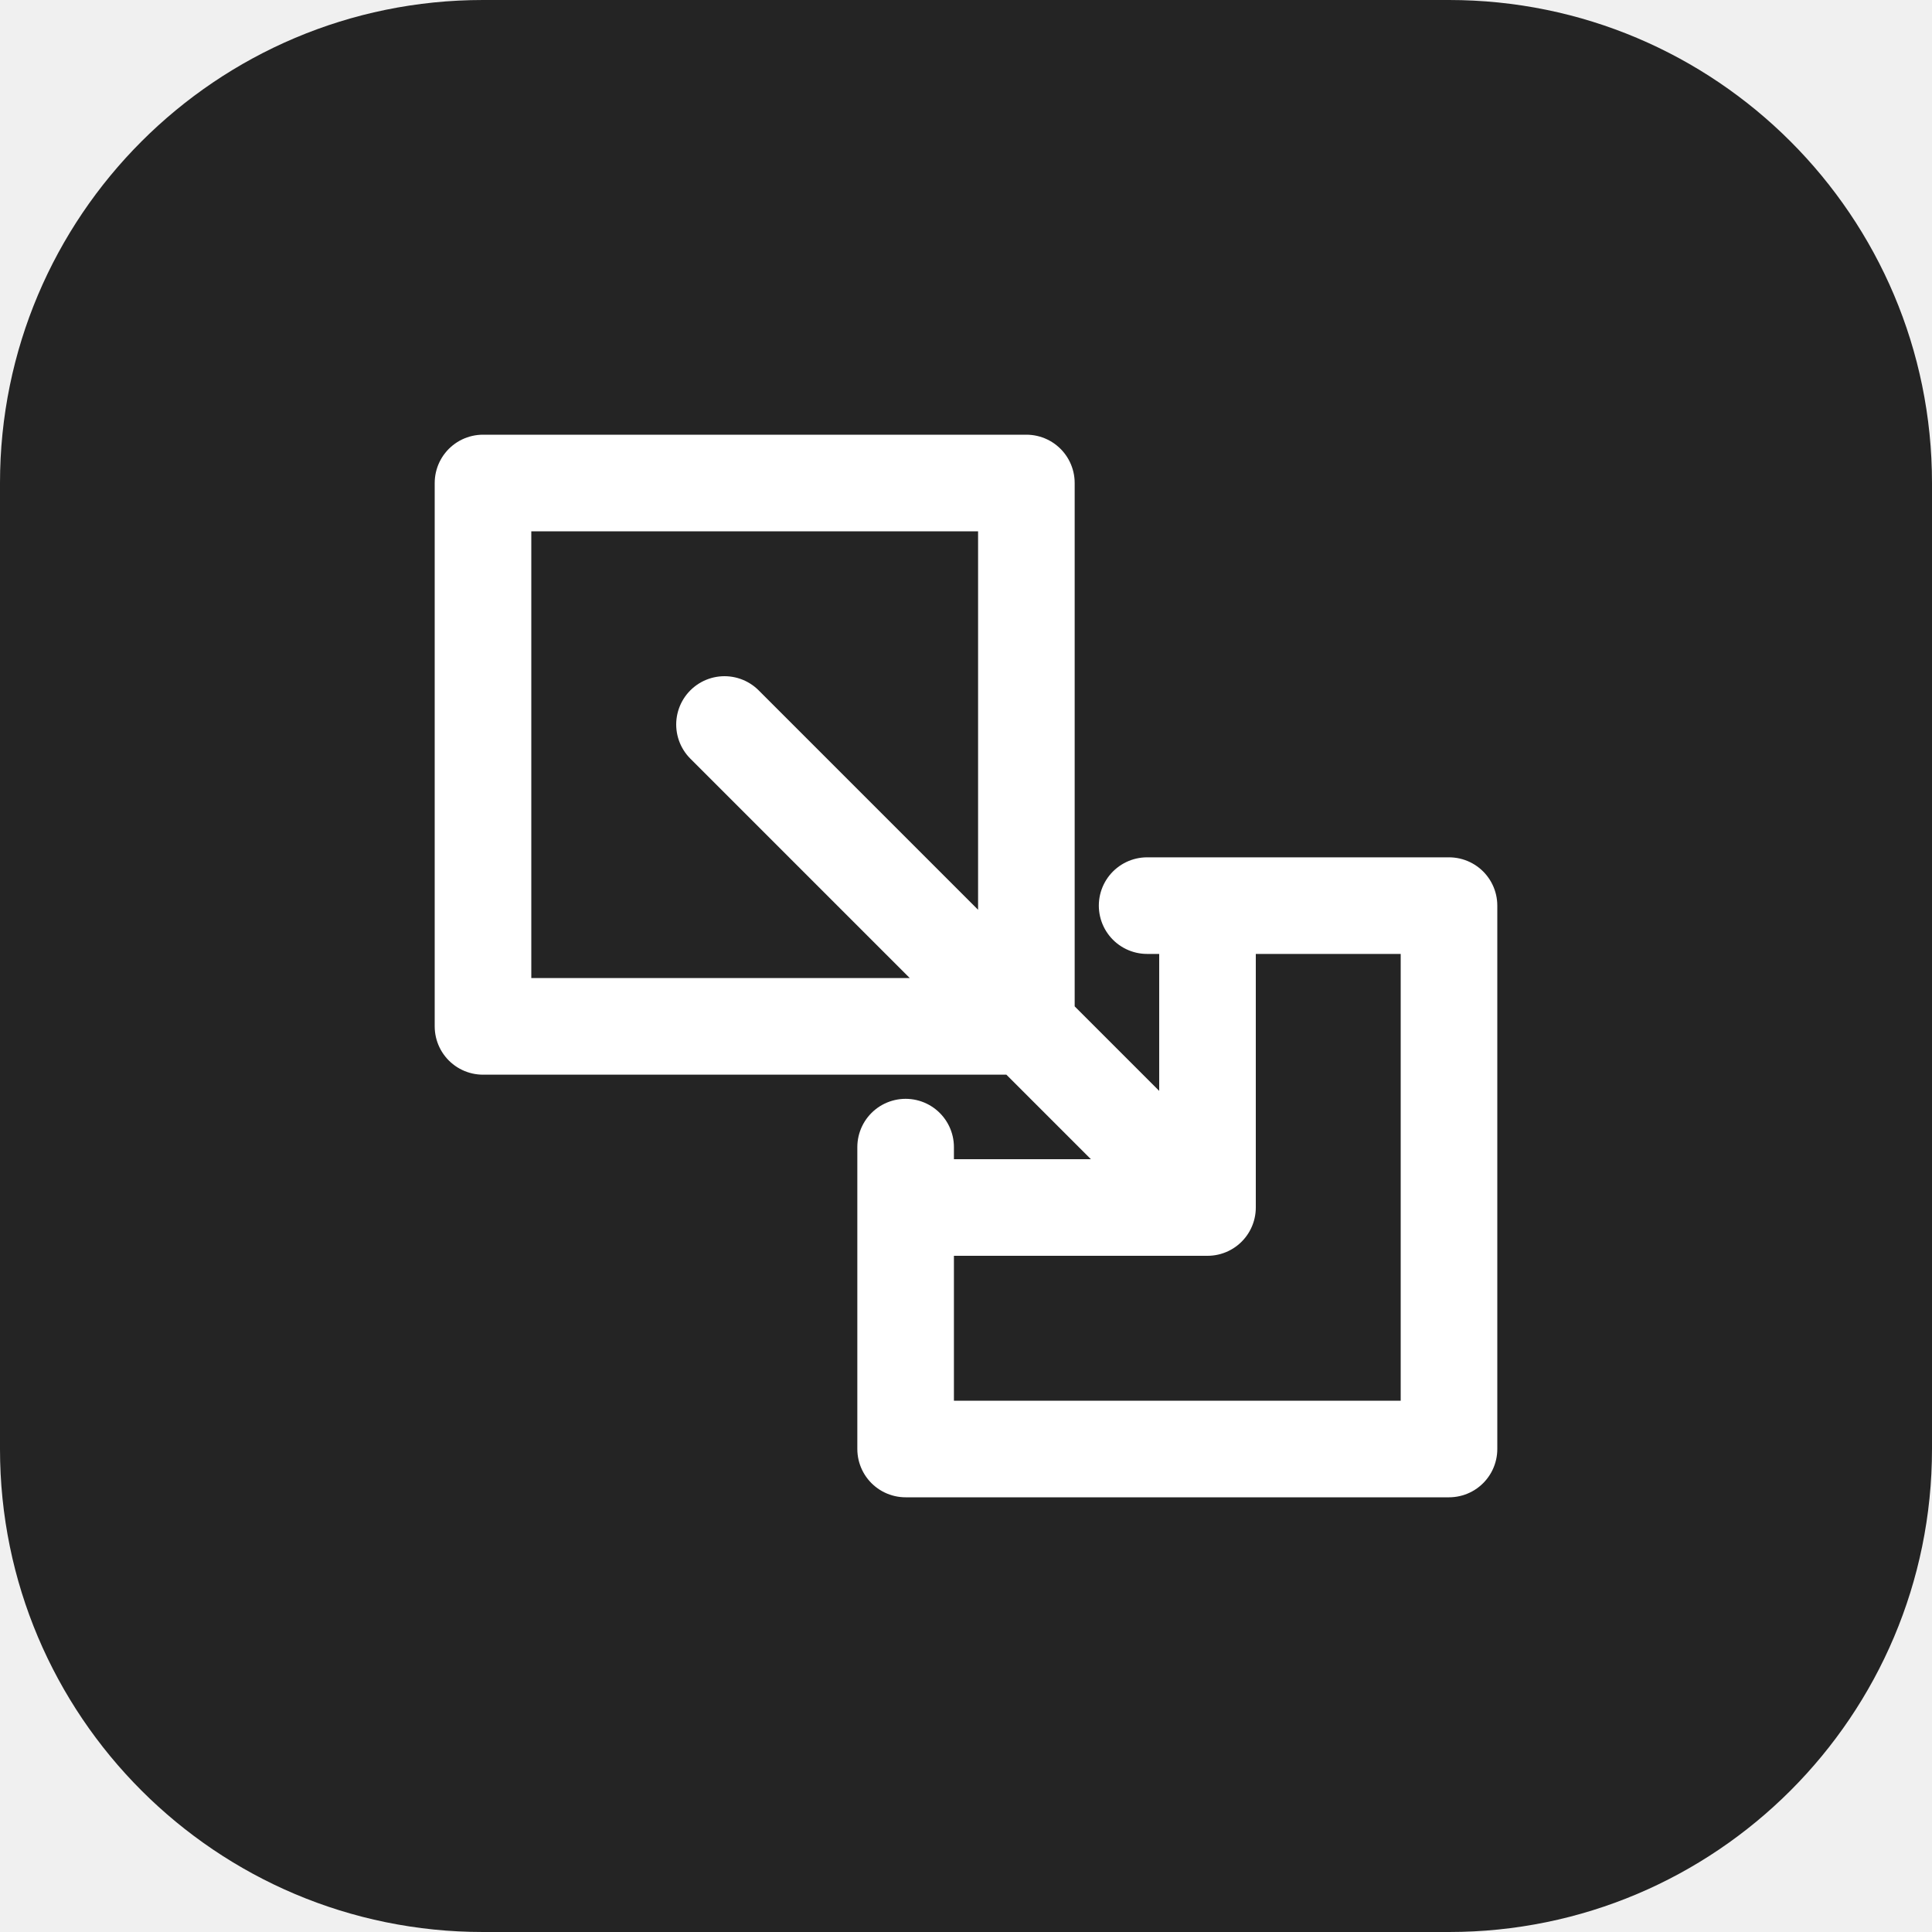
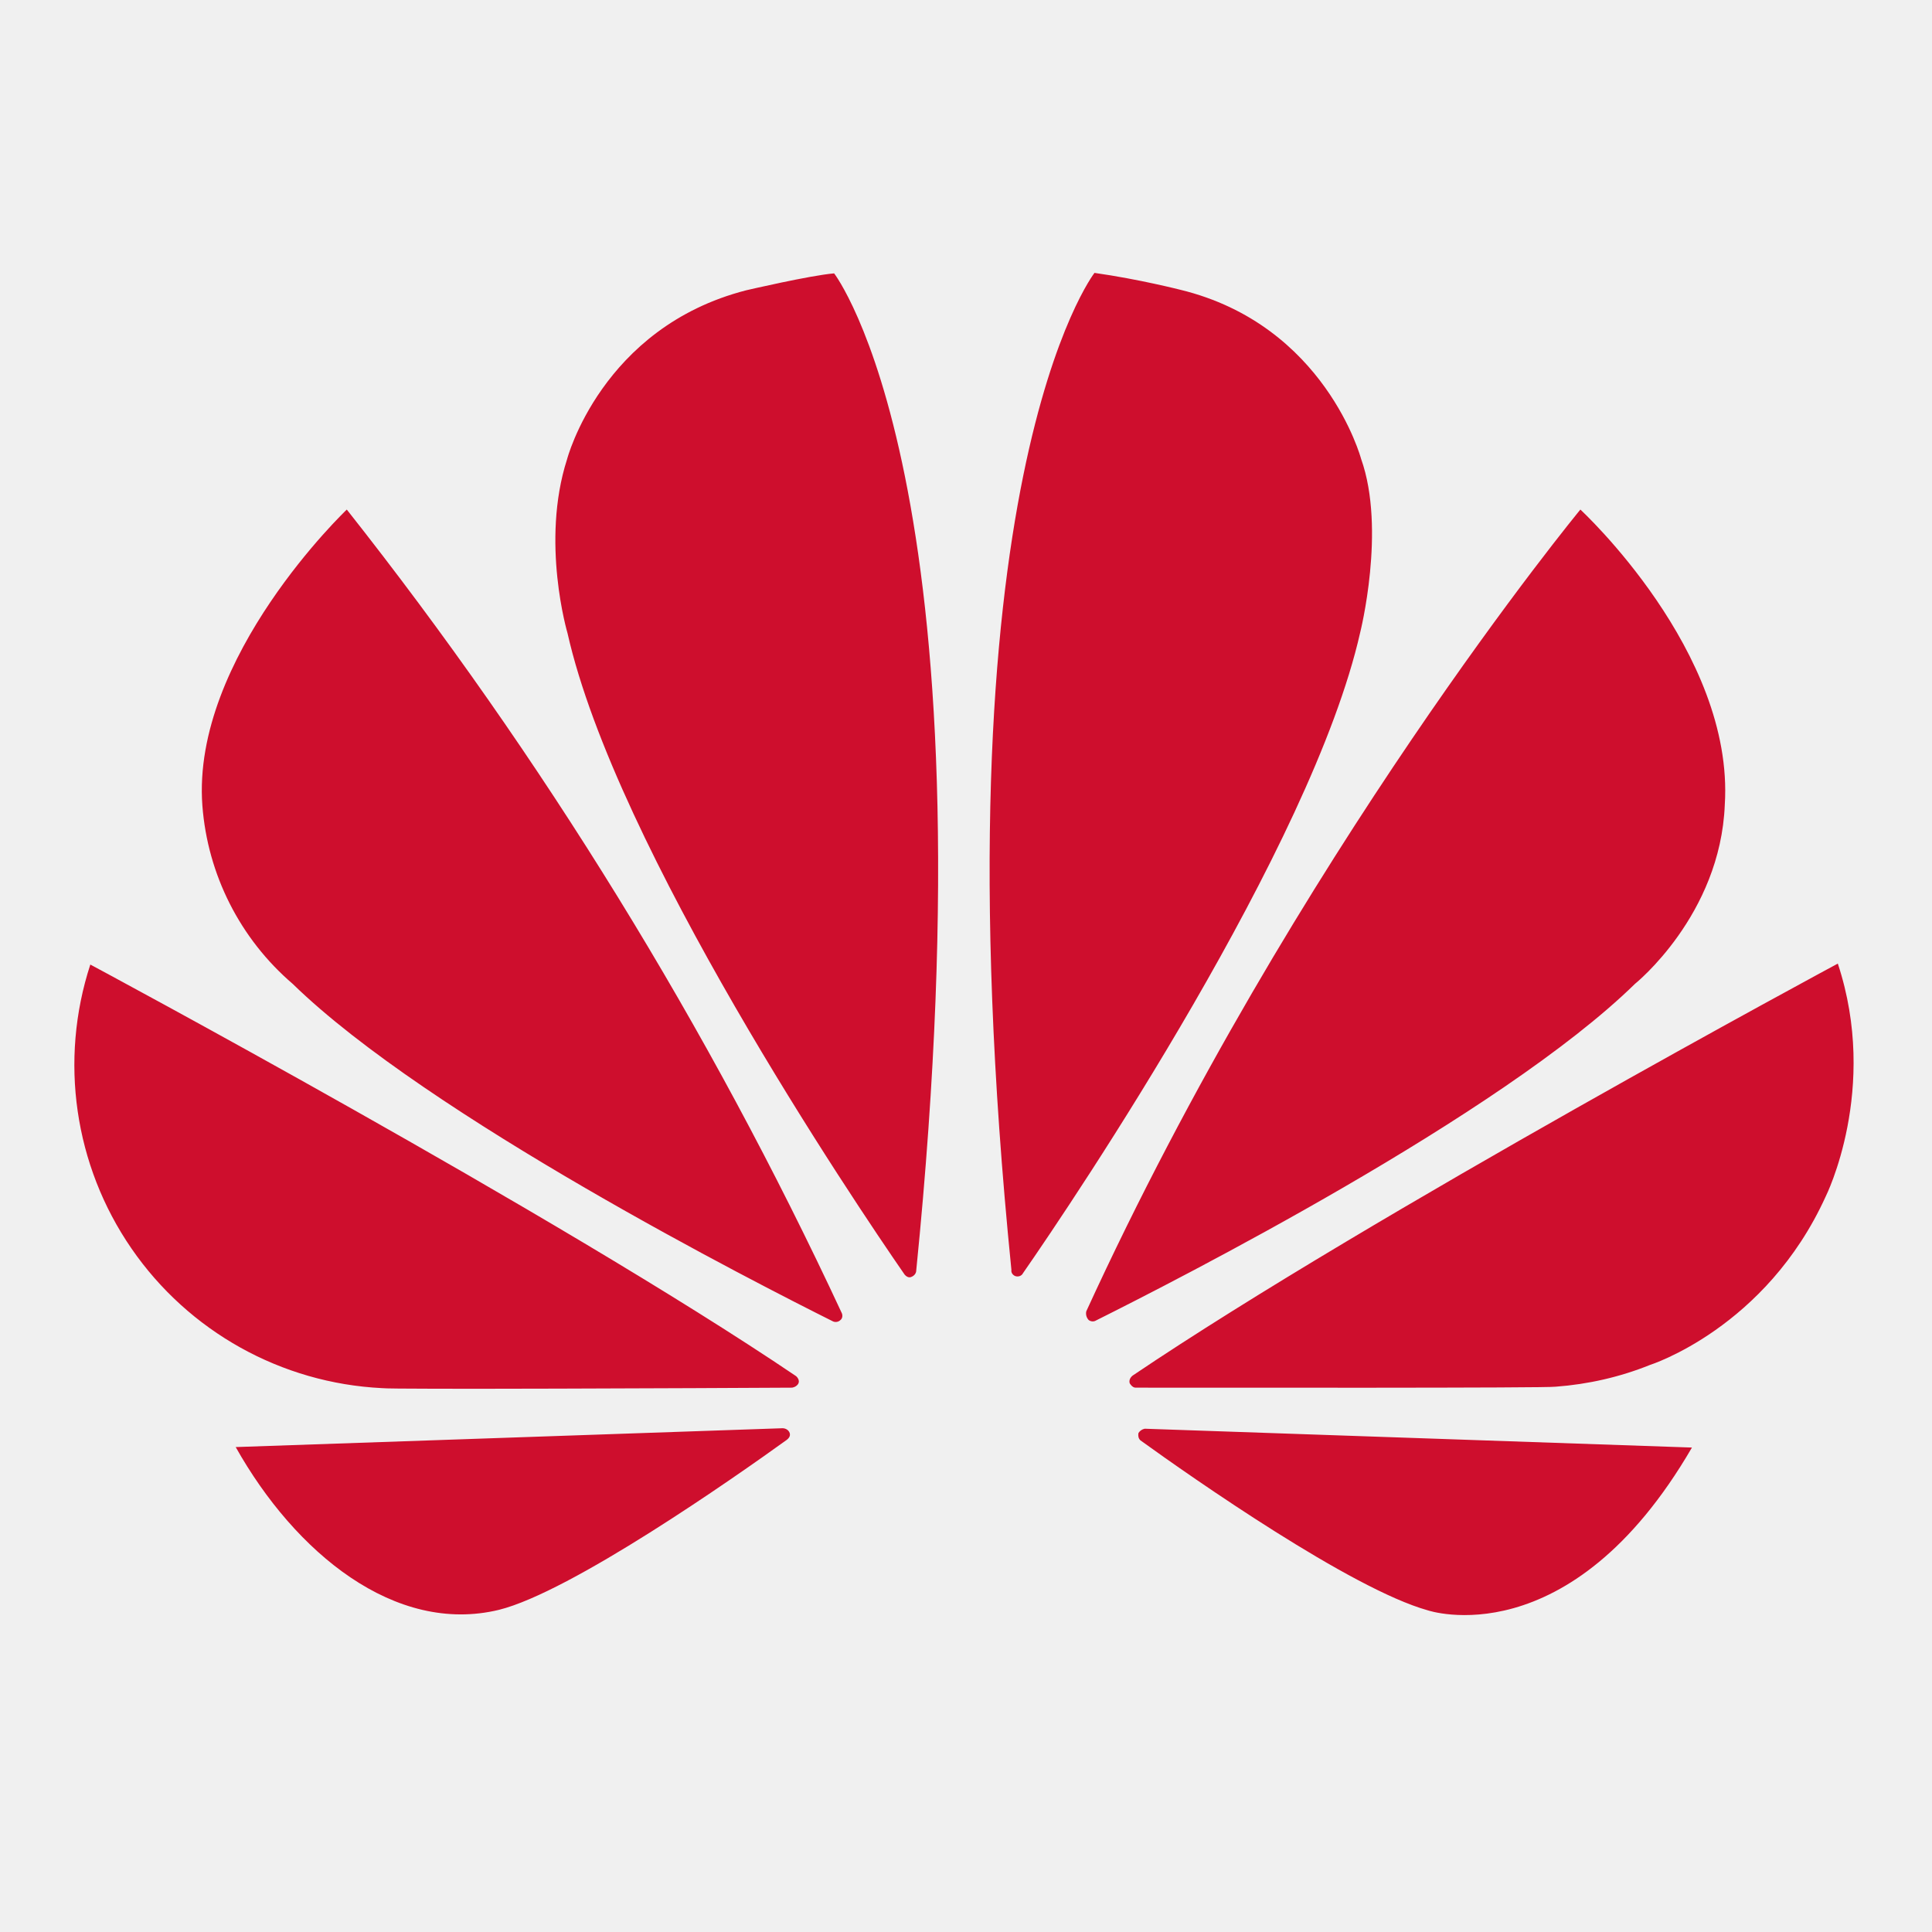
- <svg xmlns="http://www.w3.org/2000/svg" width="32" height="32" viewBox="0 0 32 32">
-   <rect width="32" height="32" rx="8" fill="#242424" />
-   <path d="M8 8h9v9H8V8Zm7 11v5h9v-9h-5M12 12l8 8m-5 0h5v-5" fill="none" stroke="white" stroke-width="1.6" stroke-linecap="round" stroke-linejoin="round" />
+ <svg xmlns="http://www.w3.org/2000/svg" width="32" height="32" viewBox="-10 -56.5 400 400">
+   <path fill="#CE0E2D" d="M164 216.8c.4-.3.5-.9.3-1.4A839.8 839.8 0 0061.8 49s-32.2 30.6-29.9 61.3a54 54 0 0018.7 36.9c28.1 27.4 96.1 62 111.9 69.9.5.2 1.1.1 1.5-.3m-10.5 23.4c-.2-.6-.8-1-1.5-1l-113.2 3.9c12.3 21.9 33 38.9 54.5 33.7 14.9-3.7 48.5-27.2 59.6-35.2.9-.7.6-1.3.6-1.4m1.7-10.1c.6-.9-.4-1.7-.4-1.7-49.7-33.6-146.1-85.2-146.1-85.2a67 67 0 0060.4 87.7c1.7.3 67.3 0 84.9-.1.5-.1.9-.3 1.2-.7m7.5-230c-4.9.4-18.2 3.5-18.2 3.5-30 7.7-37.1 35-37.1 35-5.5 17.1.1 36 .1 36 10 44.4 59.2 117.5 69.8 132.8.7.8 1.3.5 1.3.5.6-.2 1.1-.7 1.1-1.4C196.1 43.3 162.7.1 162.7.1m37.5 207.6c.6.2 1.3 0 1.6-.6 10.9-15.7 59.8-88.4 69.8-132.6 0 0 5.4-21.4.2-36 0 0-7.4-27.7-37.4-35 0 0-8.6-2.2-17.8-3.5 0 0-33.6 43.2-17.2 206.4-.1.6.3 1.1.8 1.3m26.8 31.6a2 2 0 00-1.3.9c-.1.6 0 1.1.4 1.5 10.8 7.8 43.7 30.8 59.5 35.2 0 0 29.3 10 54.7-33.7L227 239.3zM370.5 143s-96.2 51.7-146 85.3c-.5.4-.8 1-.6 1.6 0 0 .5.9 1.2.9 17.8 0 85.2.1 87-.2 6.7-.5 13.3-2 19.5-4.5 0 0 24-7.6 36.4-34.9 0 0 11.1-22.2 2.5-48.2m-155.1 73.8c.4.3 1 .4 1.5.1 16.2-8.1 83.7-42.4 111.6-69.7 0 0 17.7-14.2 18.6-37.1 2-31.7-29.9-61.1-29.9-61.1s-59 71.5-102.3 166a2 2 0 00.5 1.8" />
</svg>
